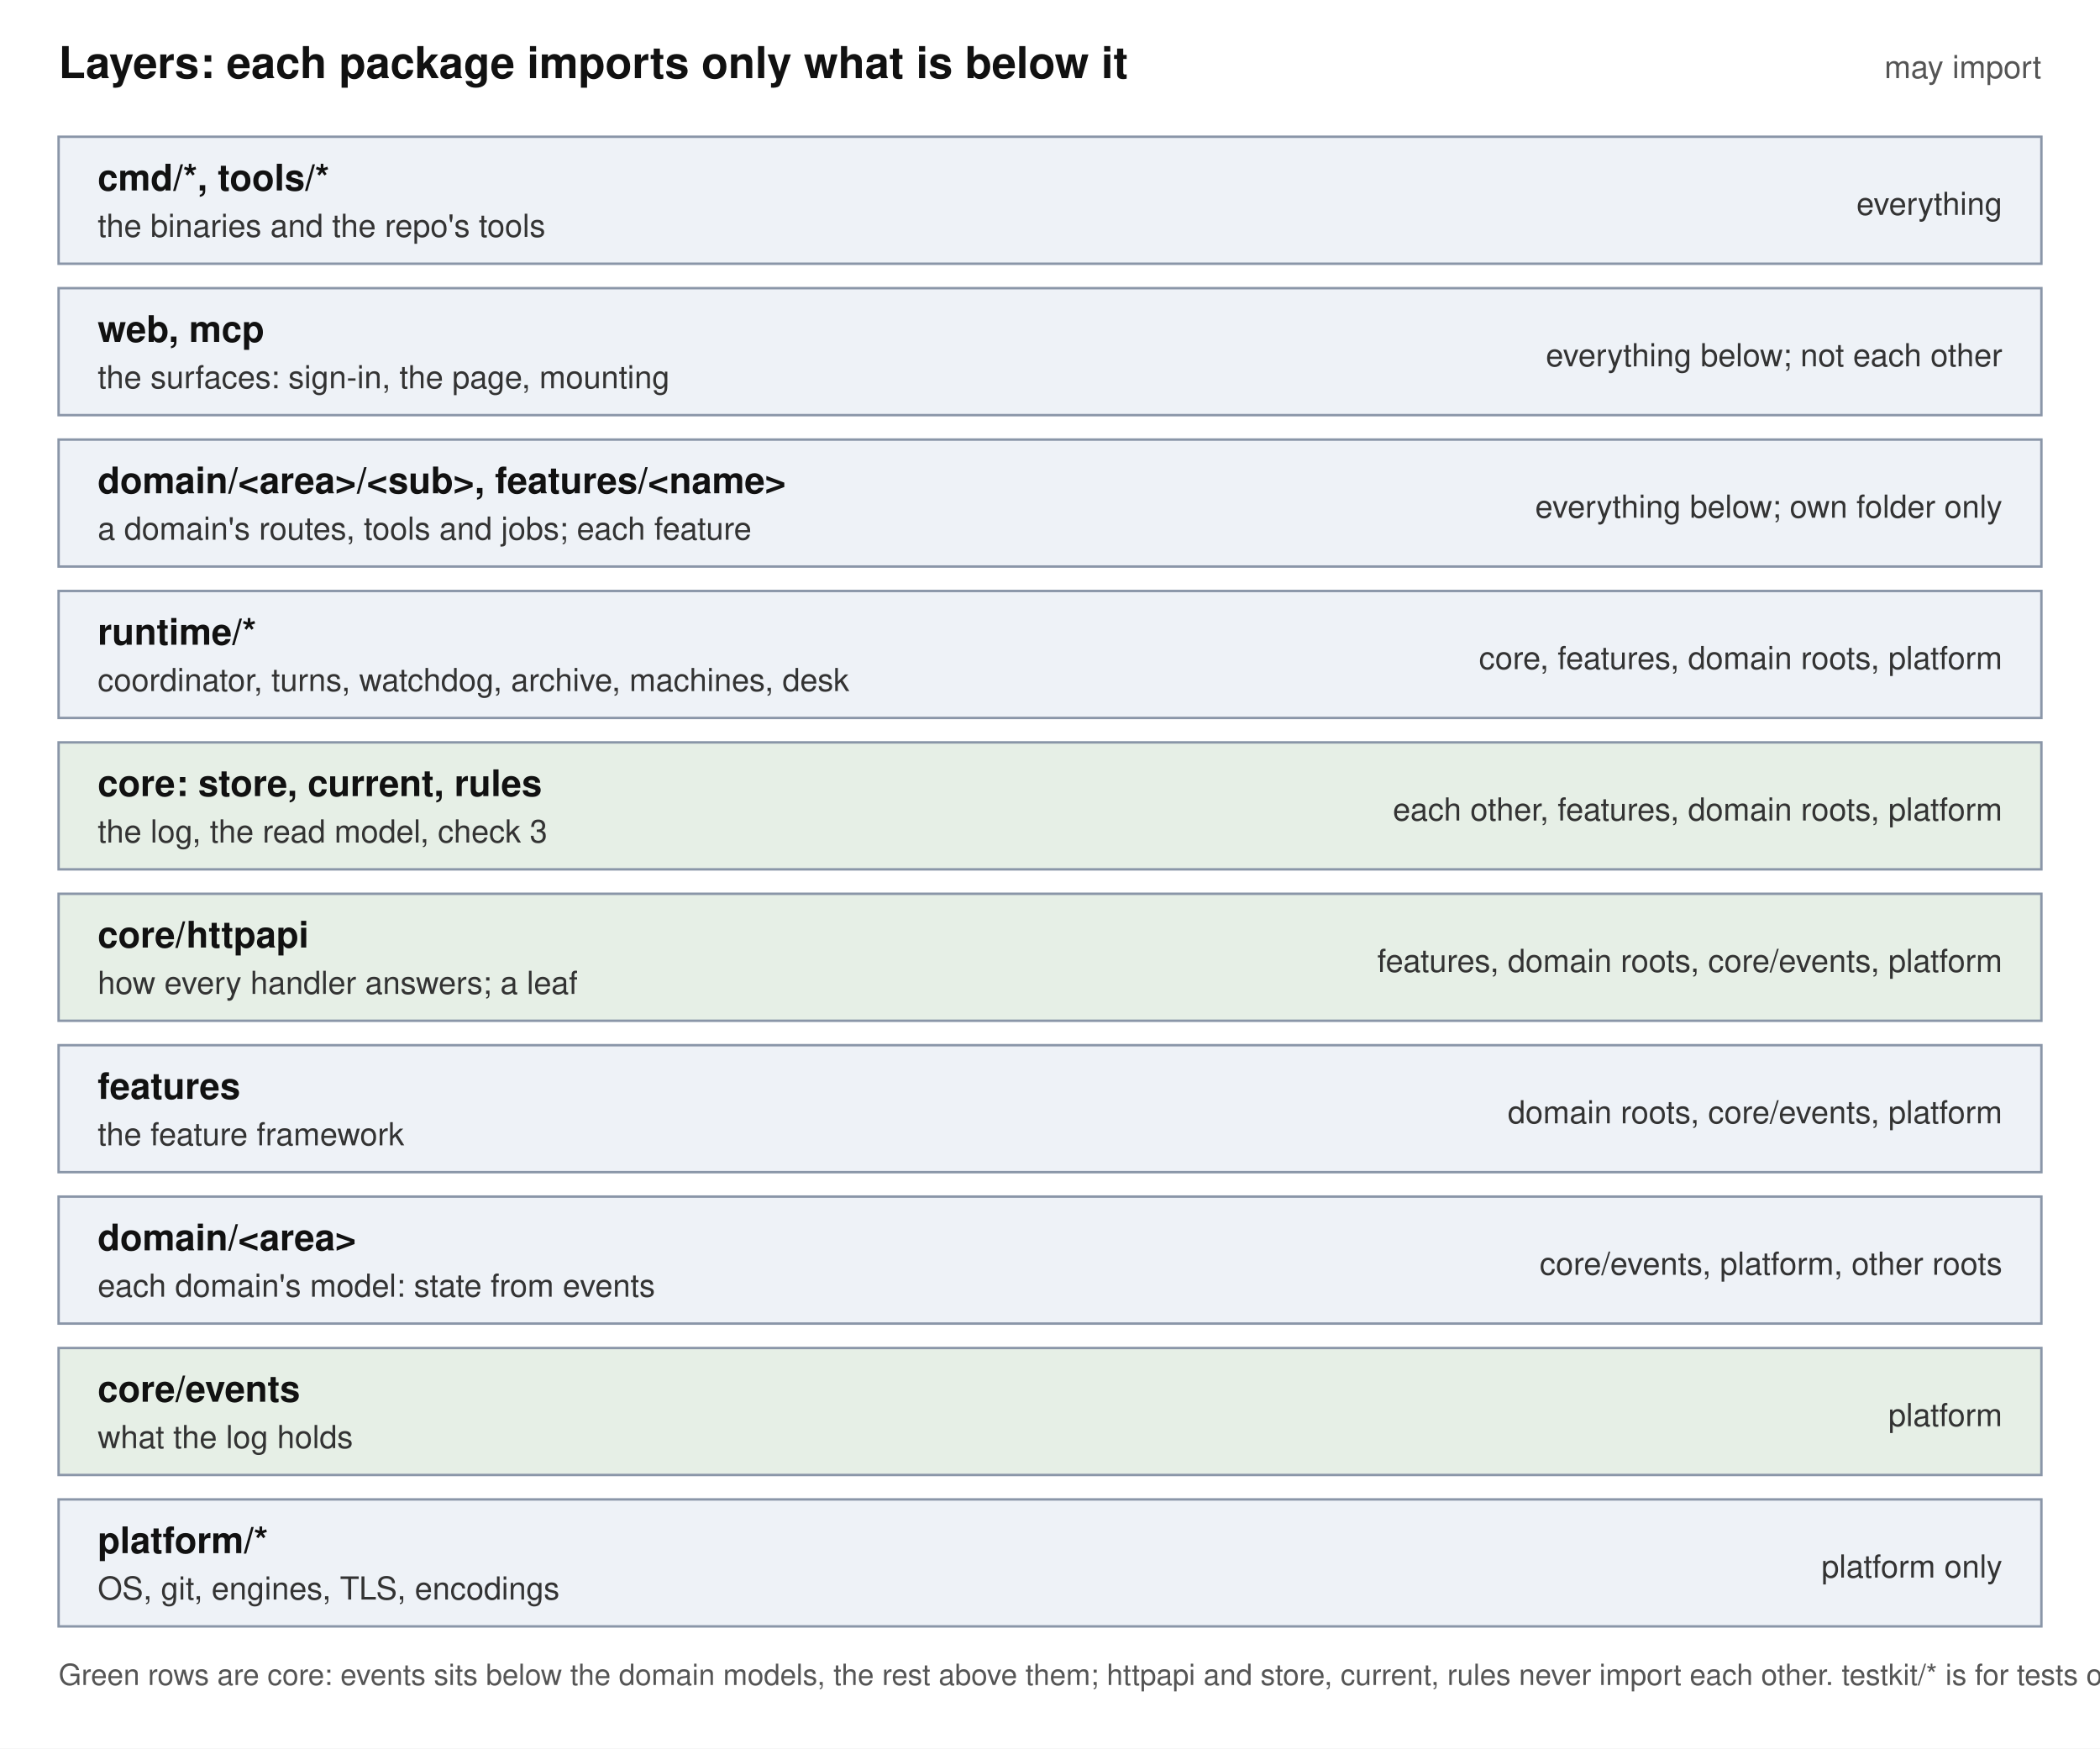
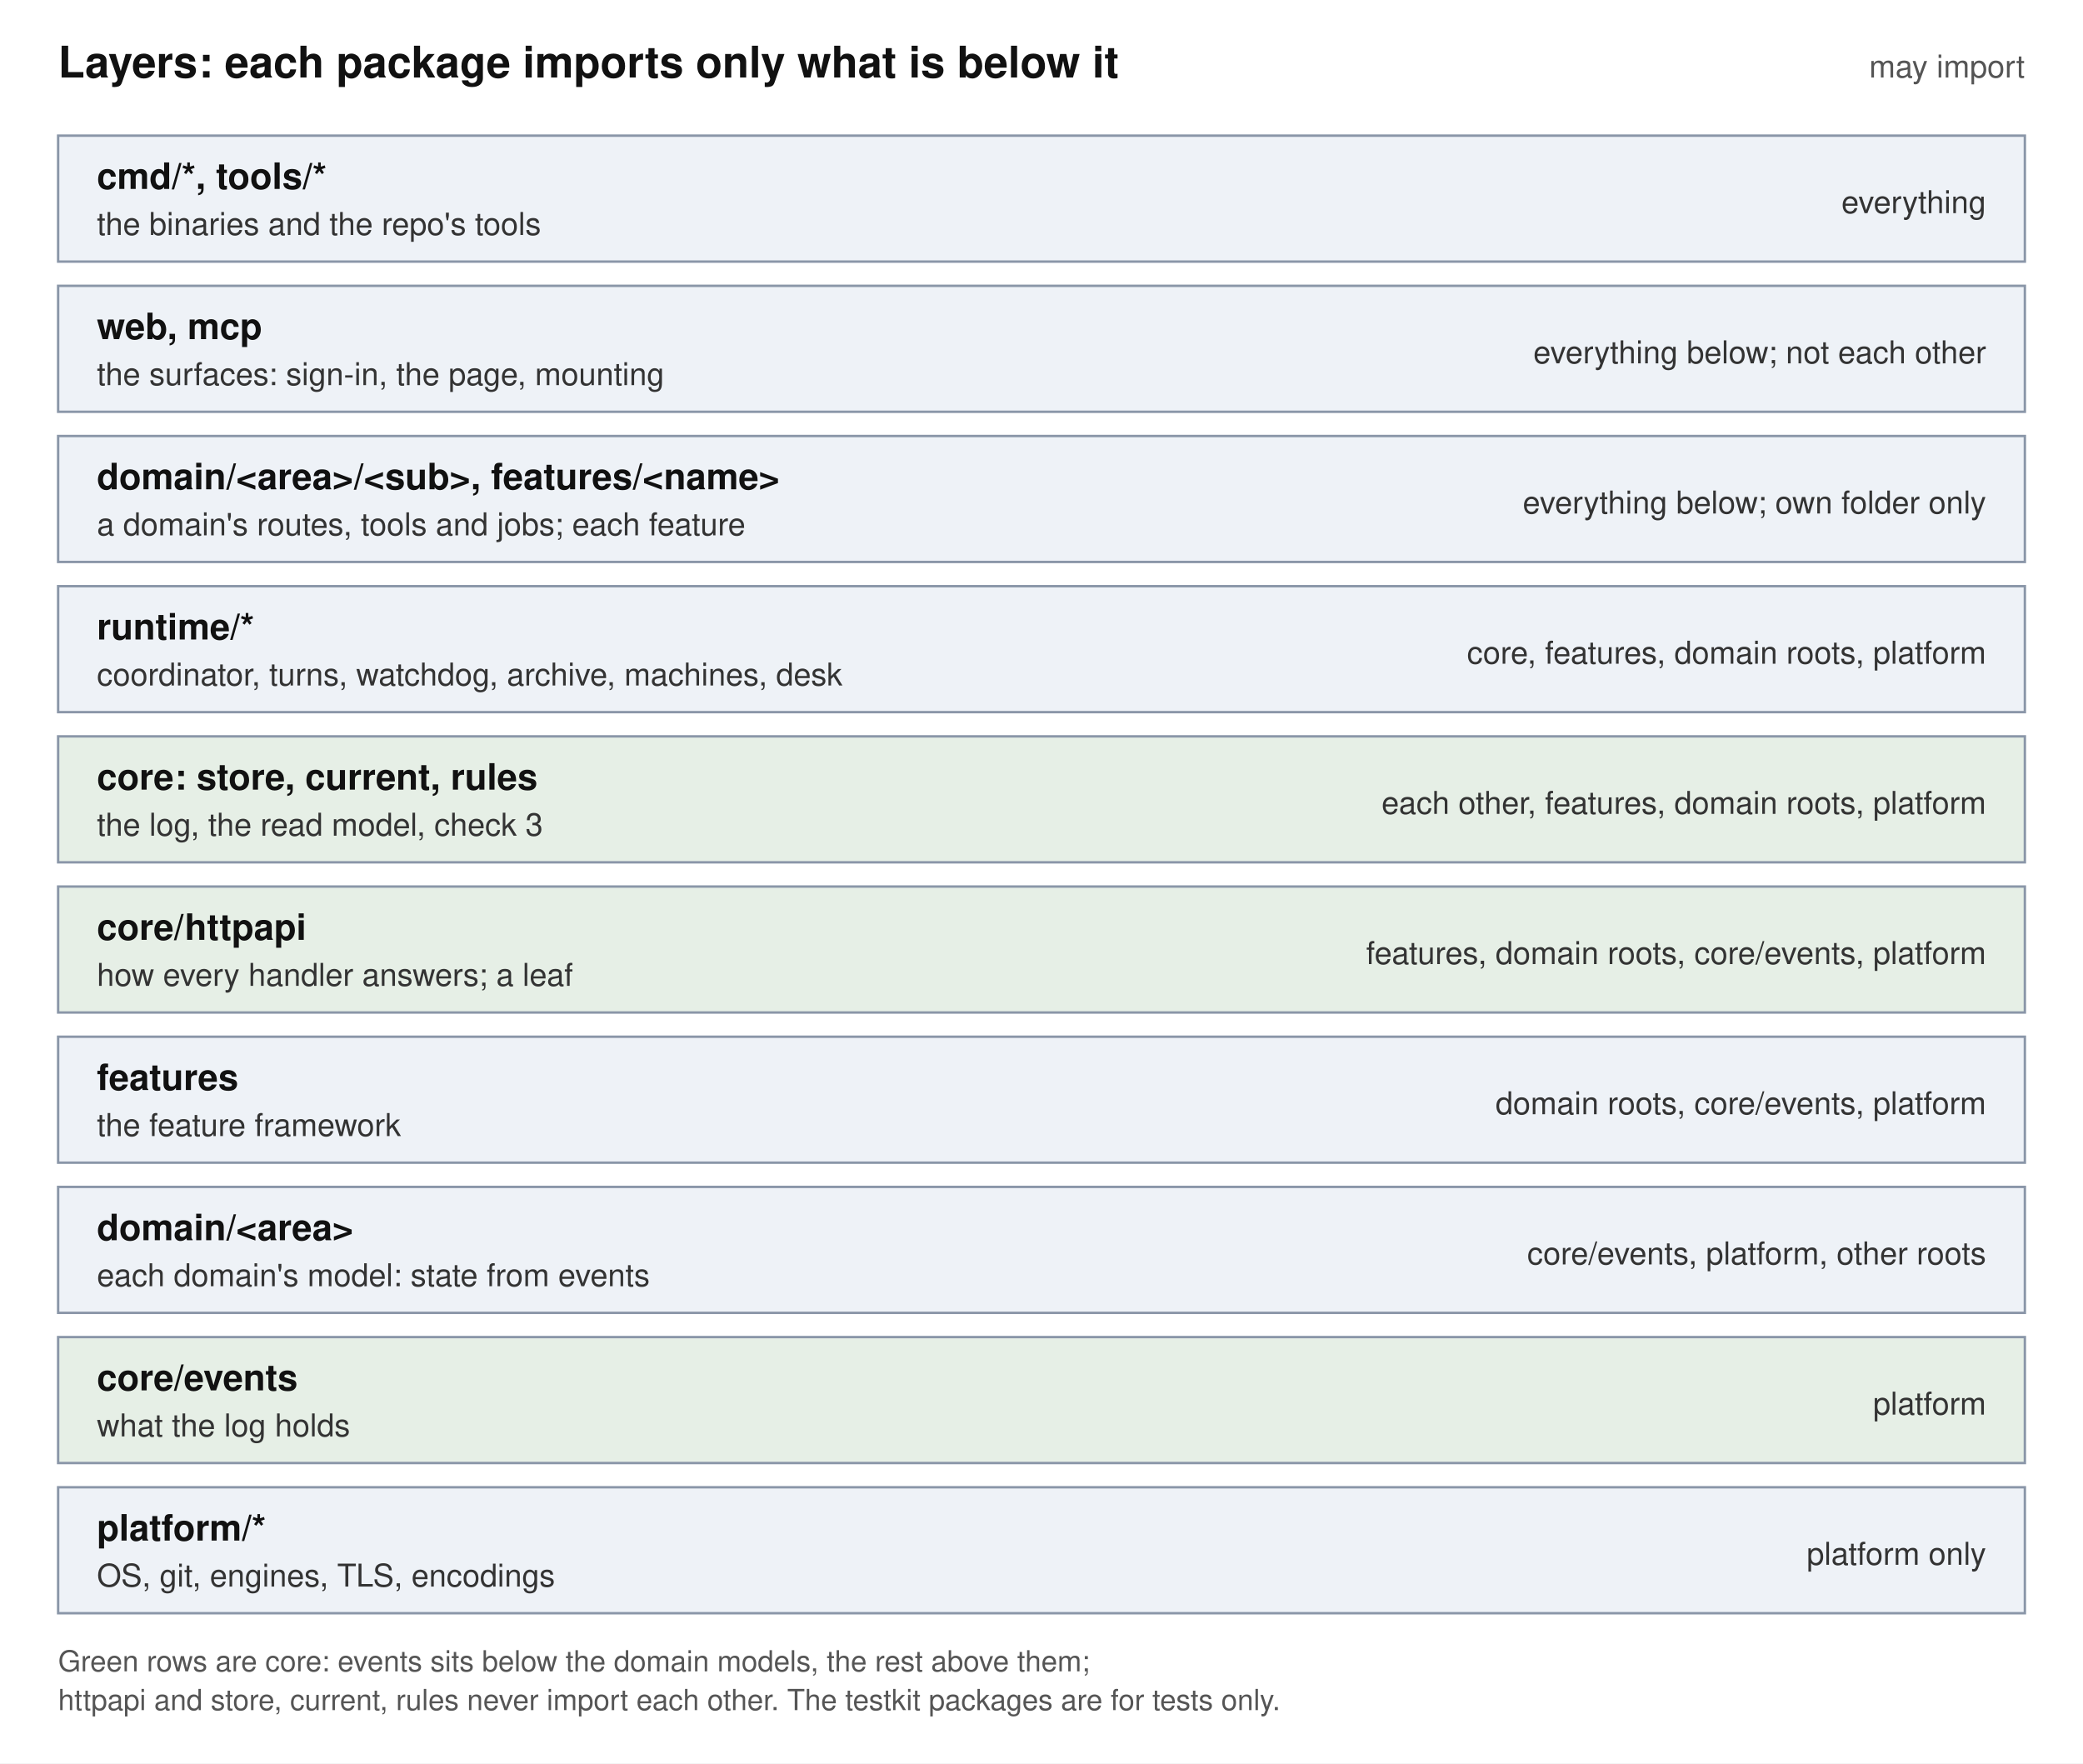
- <svg xmlns="http://www.w3.org/2000/svg" width="860" height="716" viewBox="0 0 860 716" font-family="Helvetica, Arial, sans-serif">
-   <rect width="860" height="716" fill="#ffffff" />
+ <svg xmlns="http://www.w3.org/2000/svg" width="860" height="728" viewBox="0 0 860 728" font-family="Helvetica, Arial, sans-serif">
+   <rect width="860" height="728" fill="#ffffff" />
  <text x="24" y="32" font-size="18" font-weight="bold" fill="#111">Layers: each package imports only what is below it</text>
  <text x="836" y="32" font-size="13" fill="#555" text-anchor="end">may import</text>
  <rect x="24" y="56" width="812" height="52" fill="#eef2f7" stroke="#8a96a8" stroke-width="1" />
  <text x="40" y="78" font-size="15" font-weight="bold" fill="#111">cmd/*, tools/*</text>
  <text x="40" y="97" font-size="13" fill="#333">the binaries and the repo's tools</text>
  <text x="820" y="88" font-size="13" fill="#333" text-anchor="end">everything</text>
  <rect x="24" y="118" width="812" height="52" fill="#eef2f7" stroke="#8a96a8" stroke-width="1" />
  <text x="40" y="140" font-size="15" font-weight="bold" fill="#111">web, mcp</text>
  <text x="40" y="159" font-size="13" fill="#333">the surfaces: sign-in, the page, mounting</text>
  <text x="820" y="150" font-size="13" fill="#333" text-anchor="end">everything below; not each other</text>
  <rect x="24" y="180" width="812" height="52" fill="#eef2f7" stroke="#8a96a8" stroke-width="1" />
  <text x="40" y="202" font-size="15" font-weight="bold" fill="#111">domain/&lt;area&gt;/&lt;sub&gt;, features/&lt;name&gt;</text>
  <text x="40" y="221" font-size="13" fill="#333">a domain's routes, tools and jobs; each feature</text>
  <text x="820" y="212" font-size="13" fill="#333" text-anchor="end">everything below; own folder only</text>
  <rect x="24" y="242" width="812" height="52" fill="#eef2f7" stroke="#8a96a8" stroke-width="1" />
  <text x="40" y="264" font-size="15" font-weight="bold" fill="#111">runtime/*</text>
  <text x="40" y="283" font-size="13" fill="#333">coordinator, turns, watchdog, archive, machines, desk</text>
  <text x="820" y="274" font-size="13" fill="#333" text-anchor="end">core, features, domain roots, platform</text>
  <rect x="24" y="304" width="812" height="52" fill="#e6efe6" stroke="#8a96a8" stroke-width="1" />
  <text x="40" y="326" font-size="15" font-weight="bold" fill="#111">core: store, current, rules</text>
  <text x="40" y="345" font-size="13" fill="#333">the log, the read model, check 3</text>
  <text x="820" y="336" font-size="13" fill="#333" text-anchor="end">each other, features, domain roots, platform</text>
  <rect x="24" y="366" width="812" height="52" fill="#e6efe6" stroke="#8a96a8" stroke-width="1" />
  <text x="40" y="388" font-size="15" font-weight="bold" fill="#111">core/httpapi</text>
  <text x="40" y="407" font-size="13" fill="#333">how every handler answers; a leaf</text>
  <text x="820" y="398" font-size="13" fill="#333" text-anchor="end">features, domain roots, core/events, platform</text>
  <rect x="24" y="428" width="812" height="52" fill="#eef2f7" stroke="#8a96a8" stroke-width="1" />
  <text x="40" y="450" font-size="15" font-weight="bold" fill="#111">features</text>
  <text x="40" y="469" font-size="13" fill="#333">the feature framework</text>
  <text x="820" y="460" font-size="13" fill="#333" text-anchor="end">domain roots, core/events, platform</text>
  <rect x="24" y="490" width="812" height="52" fill="#eef2f7" stroke="#8a96a8" stroke-width="1" />
  <text x="40" y="512" font-size="15" font-weight="bold" fill="#111">domain/&lt;area&gt;</text>
  <text x="40" y="531" font-size="13" fill="#333">each domain's model: state from events</text>
  <text x="820" y="522" font-size="13" fill="#333" text-anchor="end">core/events, platform, other roots</text>
  <rect x="24" y="552" width="812" height="52" fill="#e6efe6" stroke="#8a96a8" stroke-width="1" />
  <text x="40" y="574" font-size="15" font-weight="bold" fill="#111">core/events</text>
  <text x="40" y="593" font-size="13" fill="#333">what the log holds</text>
  <text x="820" y="584" font-size="13" fill="#333" text-anchor="end">platform</text>
  <rect x="24" y="614" width="812" height="52" fill="#eef2f7" stroke="#8a96a8" stroke-width="1" />
  <text x="40" y="636" font-size="15" font-weight="bold" fill="#111">platform/*</text>
  <text x="40" y="655" font-size="13" fill="#333">OS, git, engines, TLS, encodings</text>
  <text x="820" y="646" font-size="13" fill="#333" text-anchor="end">platform only</text>
-   <text x="24" y="690" font-size="12" fill="#555">Green rows are core: events sits below the domain models, the rest above them; httpapi and store, current, rules never import each other. testkit/* is for tests only.</text>
+   <text x="24" y="690" font-size="12" fill="#555">Green rows are core: events sits below the domain models, the rest above them;</text>
+   <text x="24" y="706" font-size="12" fill="#555">httpapi and store, current, rules never import each other. The testkit packages are for tests only.</text>
</svg>
